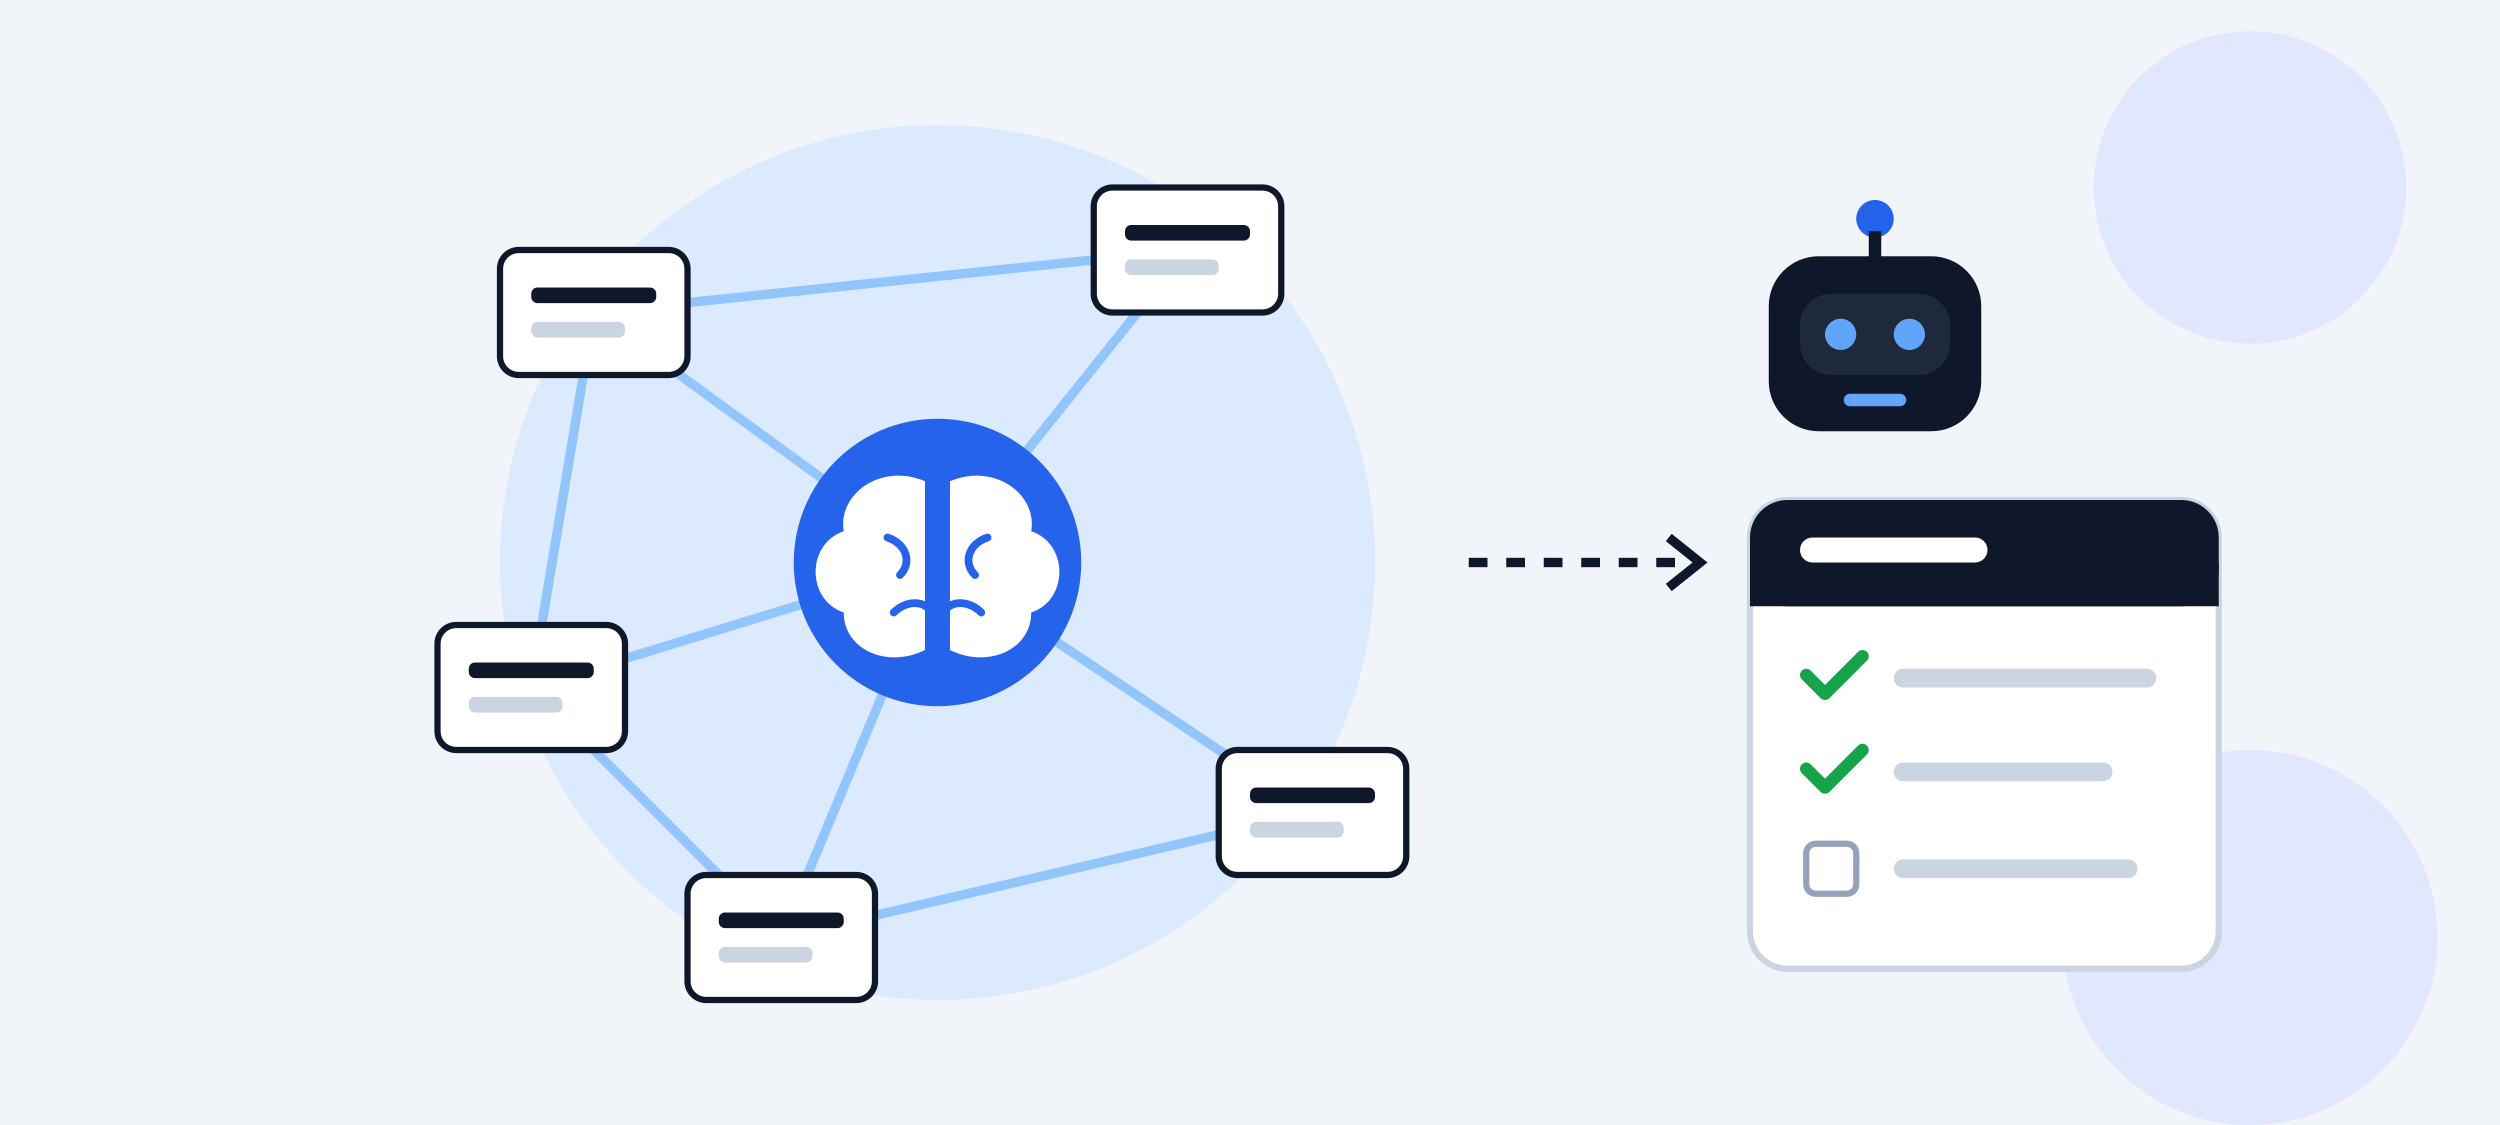
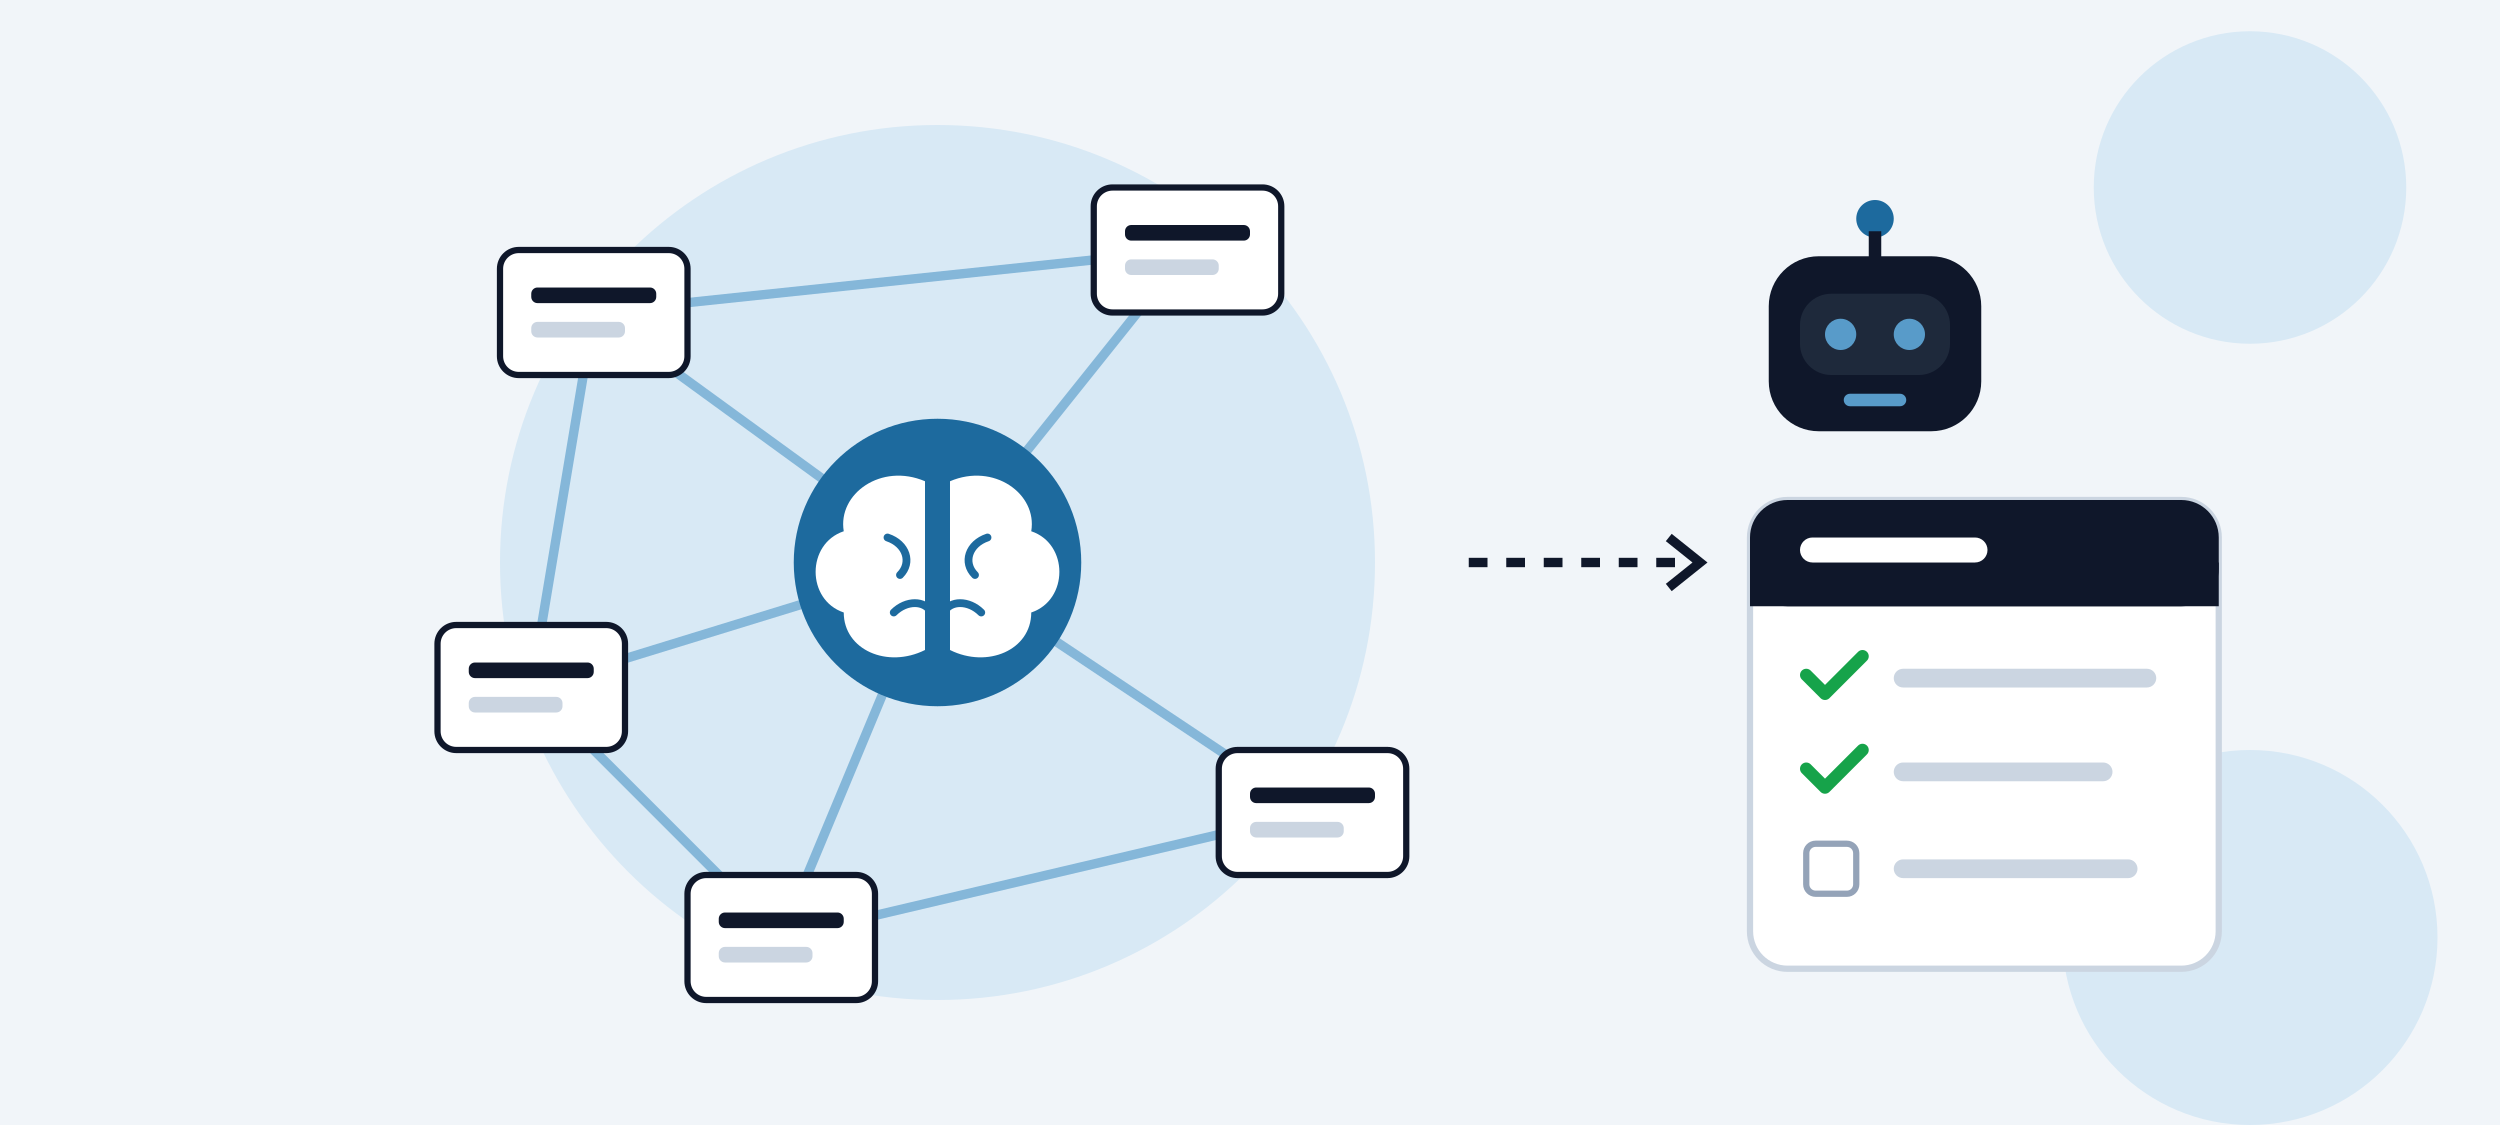
<svg xmlns="http://www.w3.org/2000/svg" viewBox="0 0 800 360" role="img">
  <defs>
    <g id="robot">
-       <rect x="-6" y="-46" width="12" height="12" rx="6" fill="#2563eb" />
+       <rect x="-6" y="-46" width="12" height="12" rx="6" fill="#1d6a9e" />
      <rect x="-2" y="-36" width="4" height="10" fill="#0f172a" />
      <rect x="-34" y="-28" width="68" height="56" rx="16" fill="#0f172a" />
      <rect x="-24" y="-16" width="48" height="26" rx="10" fill="#1e293b" />
-       <circle cx="-11" cy="-3" r="5" fill="#60a5fa" />
-       <circle cx="11" cy="-3" r="5" fill="#60a5fa" />
-       <rect x="-10" y="16" width="20" height="4" rx="2" fill="#60a5fa" />
+       <circle cx="-11" cy="-3" r="5" fill="#589bc9" />
+       <circle cx="11" cy="-3" r="5" fill="#589bc9" />
+       <rect x="-10" y="16" width="20" height="4" rx="2" fill="#589bc9" />
    </g>
  </defs>
  <rect width="800" height="360" fill="#f1f5f9" />
-   <circle cx="300" cy="180" r="140" fill="#dbeafe" />
-   <circle cx="720" cy="300" r="60" fill="#e0e7ff" />
-   <circle cx="720" cy="60" r="50" fill="#e0e7ff" />
-   <g stroke="#93c5fd" stroke-width="3">
+   <circle cx="300" cy="180" r="140" fill="#d8e9f5" />
+   <circle cx="720" cy="300" r="60" fill="#d8e9f5" />
+   <circle cx="720" cy="60" r="50" fill="#d8e9f5" />
+   <g stroke="#85b7d9" stroke-width="3">
    <path d="M300 180 L190 100" />
    <path d="M300 180 L170 220" />
    <path d="M300 180 L250 300" />
    <path d="M300 180 L380 80" />
    <path d="M300 180 L420 260" />
    <path d="M190 100 L170 220" />
    <path d="M380 80 L190 100" />
    <path d="M420 260 L250 300" />
    <path d="M170 220 L250 300" />
  </g>
  <g>
    <rect x="160" y="80" width="60" height="40" rx="6" fill="#fff" stroke="#0f172a" stroke-width="2" />
    <rect x="170" y="92" width="40" height="5" rx="2" fill="#0f172a" />
    <rect x="170" y="103" width="30" height="5" rx="2" fill="#cbd5e1" />
    <rect x="140" y="200" width="60" height="40" rx="6" fill="#fff" stroke="#0f172a" stroke-width="2" />
    <rect x="150" y="212" width="40" height="5" rx="2" fill="#0f172a" />
    <rect x="150" y="223" width="30" height="5" rx="2" fill="#cbd5e1" />
    <rect x="220" y="280" width="60" height="40" rx="6" fill="#fff" stroke="#0f172a" stroke-width="2" />
    <rect x="230" y="292" width="40" height="5" rx="2" fill="#0f172a" />
    <rect x="230" y="303" width="30" height="5" rx="2" fill="#cbd5e1" />
    <rect x="350" y="60" width="60" height="40" rx="6" fill="#fff" stroke="#0f172a" stroke-width="2" />
    <rect x="360" y="72" width="40" height="5" rx="2" fill="#0f172a" />
    <rect x="360" y="83" width="30" height="5" rx="2" fill="#cbd5e1" />
    <rect x="390" y="240" width="60" height="40" rx="6" fill="#fff" stroke="#0f172a" stroke-width="2" />
    <rect x="400" y="252" width="40" height="5" rx="2" fill="#0f172a" />
    <rect x="400" y="263" width="30" height="5" rx="2" fill="#cbd5e1" />
  </g>
  <g transform="translate(300 180)">
-     <circle r="46" fill="#2563eb" />
+     <circle r="46" fill="#1d6a9e" />
    <path d="M-4 -26 c-14 -6 -28 4 -26 16 c-12 4 -12 22 0 26 c0 12 14 18 26 12 z M4 -26 c14 -6 28 4 26 16 c12 4 12 22 0 26 c0 12 -14 18 -26 12 z" fill="#fff" />
-     <path d="M-16 -8 c6 2 8 8 4 12 M16 -8 c-6 2 -8 8 -4 12 M-14 16 c4 -4 10 -4 12 0 M14 16 c-4 -4 -10 -4 -12 0" stroke="#2563eb" stroke-width="2.5" fill="none" stroke-linecap="round" />
+     <path d="M-16 -8 c6 2 8 8 4 12 M16 -8 c-6 2 -8 8 -4 12 M-14 16 c4 -4 10 -4 12 0 M14 16 c-4 -4 -10 -4 -12 0" stroke="#1d6a9e" stroke-width="2.5" fill="none" stroke-linecap="round" />
  </g>
  <path d="M470 180 h70" stroke="#0f172a" stroke-width="3" stroke-dasharray="6 6" />
  <path d="M534 172 l10 8 l-10 8" stroke="#0f172a" stroke-width="3" fill="none" />
  <use href="#robot" x="600" y="110" />
  <rect x="560" y="160" width="150" height="150" rx="12" fill="#fff" stroke="#cbd5e1" stroke-width="2" />
  <rect x="560" y="160" width="150" height="34" rx="12" fill="#0f172a" />
  <rect x="560" y="180" width="150" height="14" fill="#0f172a" />
  <rect x="576" y="172" width="60" height="8" rx="4" fill="#fff" />
  <g stroke="#16a34a" stroke-width="4" fill="none" stroke-linecap="round" stroke-linejoin="round">
    <path d="M578 216 l6 6 l12 -12" />
    <path d="M578 246 l6 6 l12 -12" />
  </g>
  <rect x="578" y="270" width="16" height="16" rx="3" fill="none" stroke="#94a3b8" stroke-width="2" />
  <g fill="#cbd5e1">
    <rect x="606" y="214" width="84" height="6" rx="3" />
    <rect x="606" y="244" width="70" height="6" rx="3" />
    <rect x="606" y="275" width="78" height="6" rx="3" />
  </g>
</svg>
